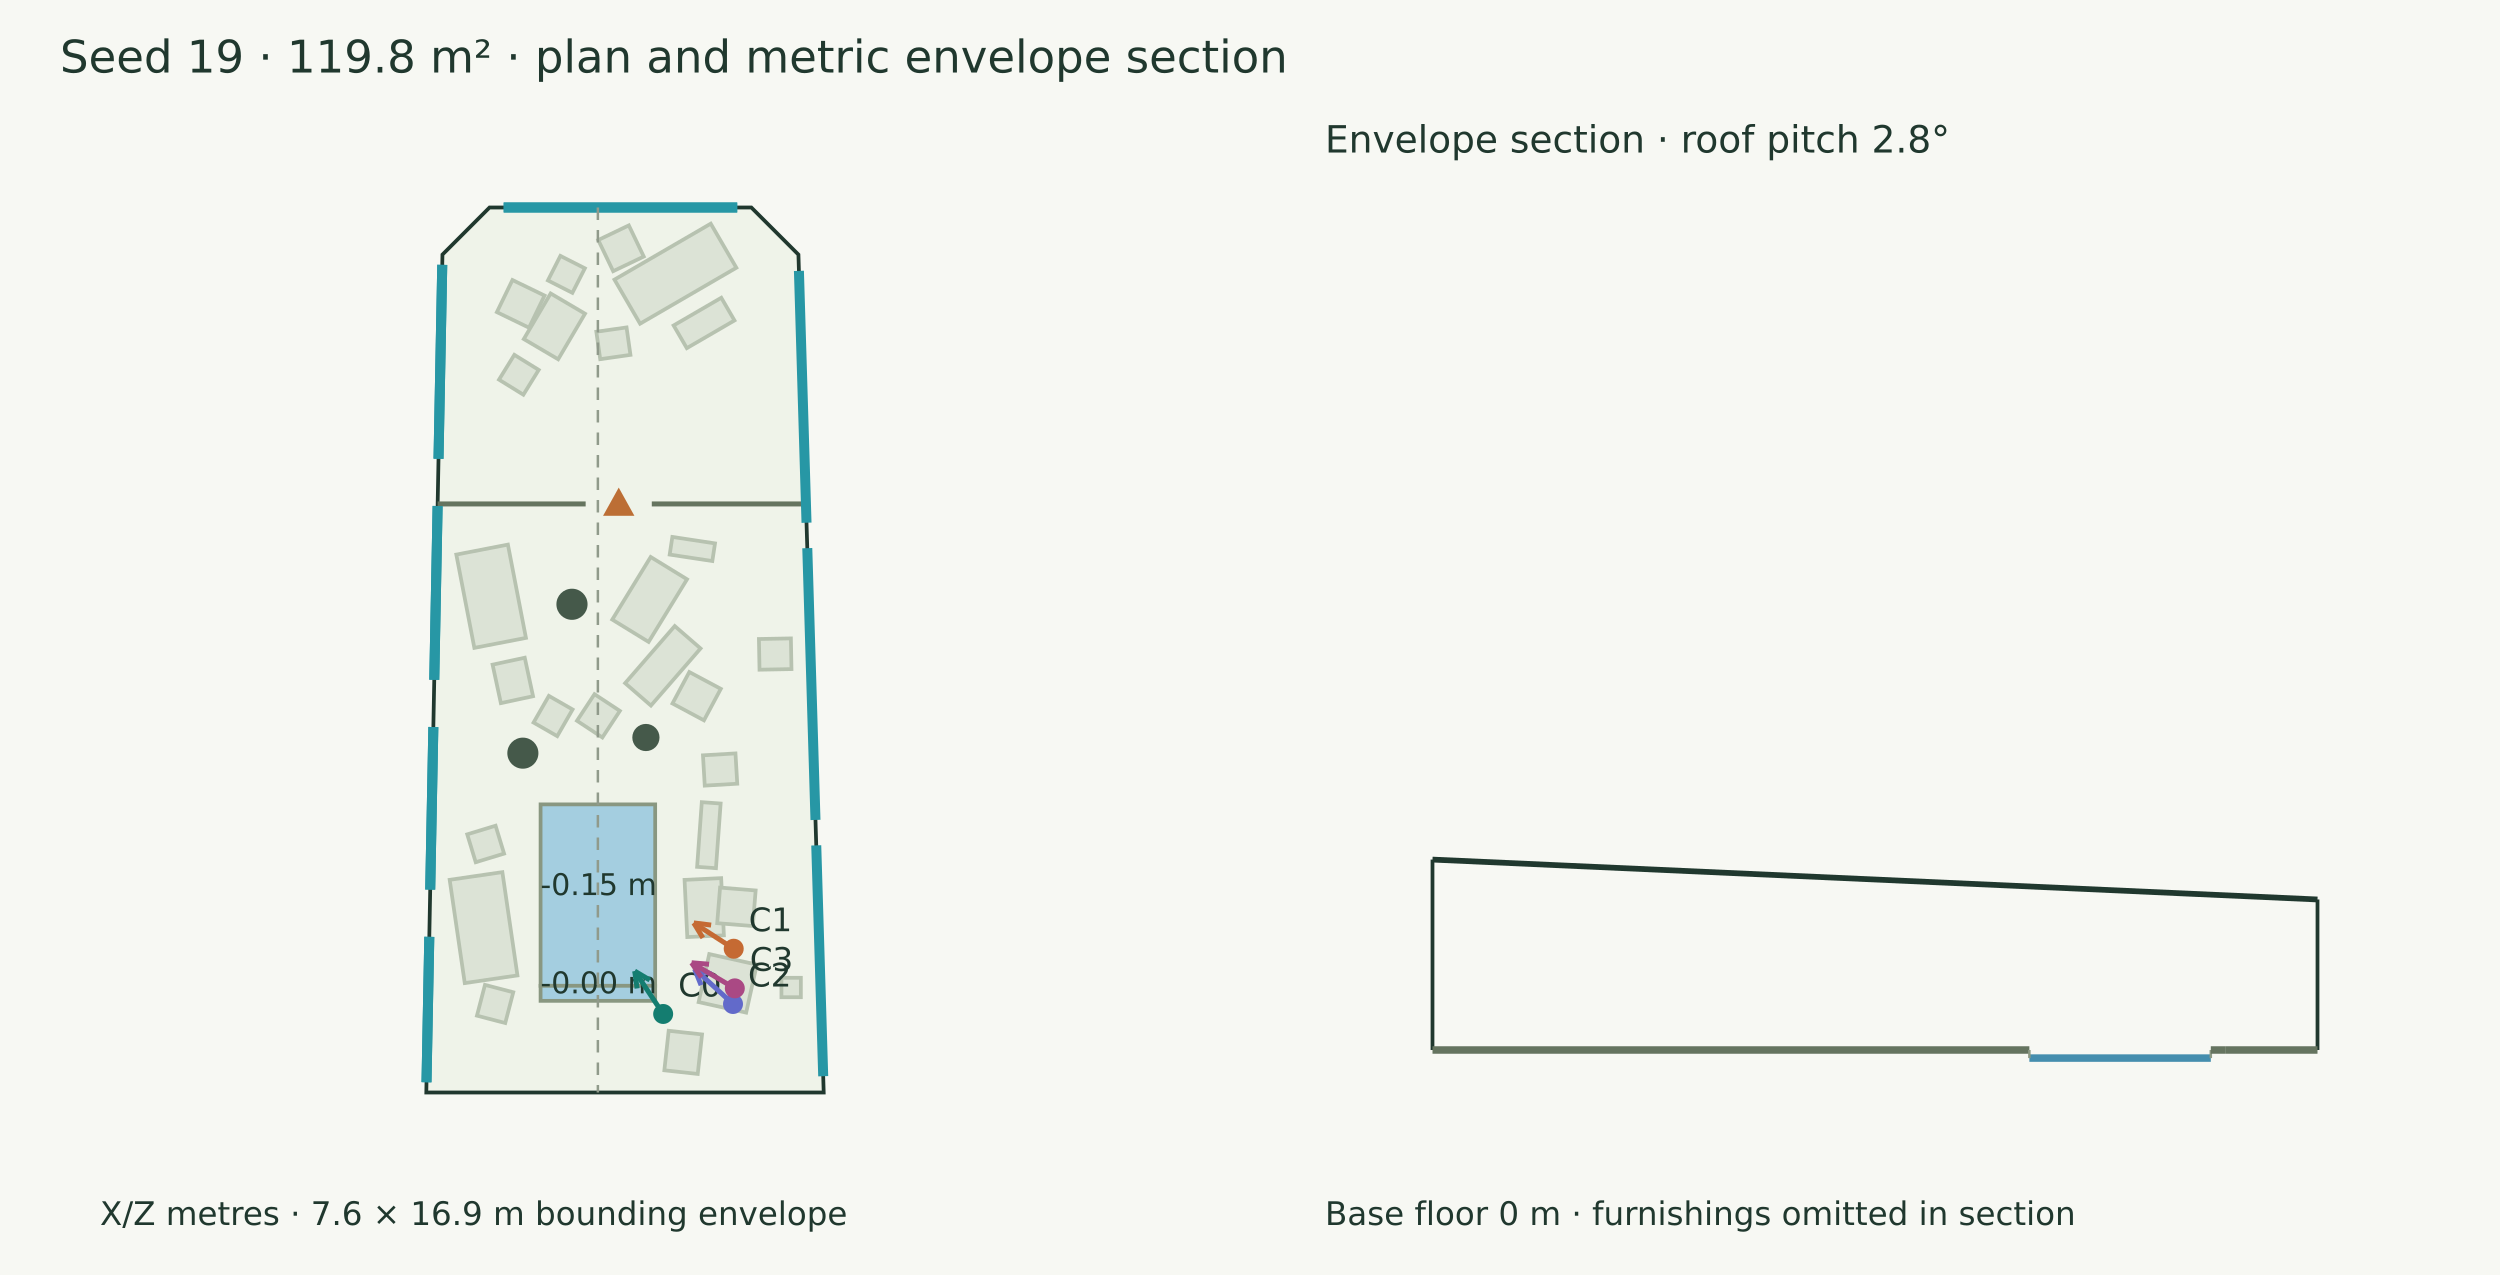
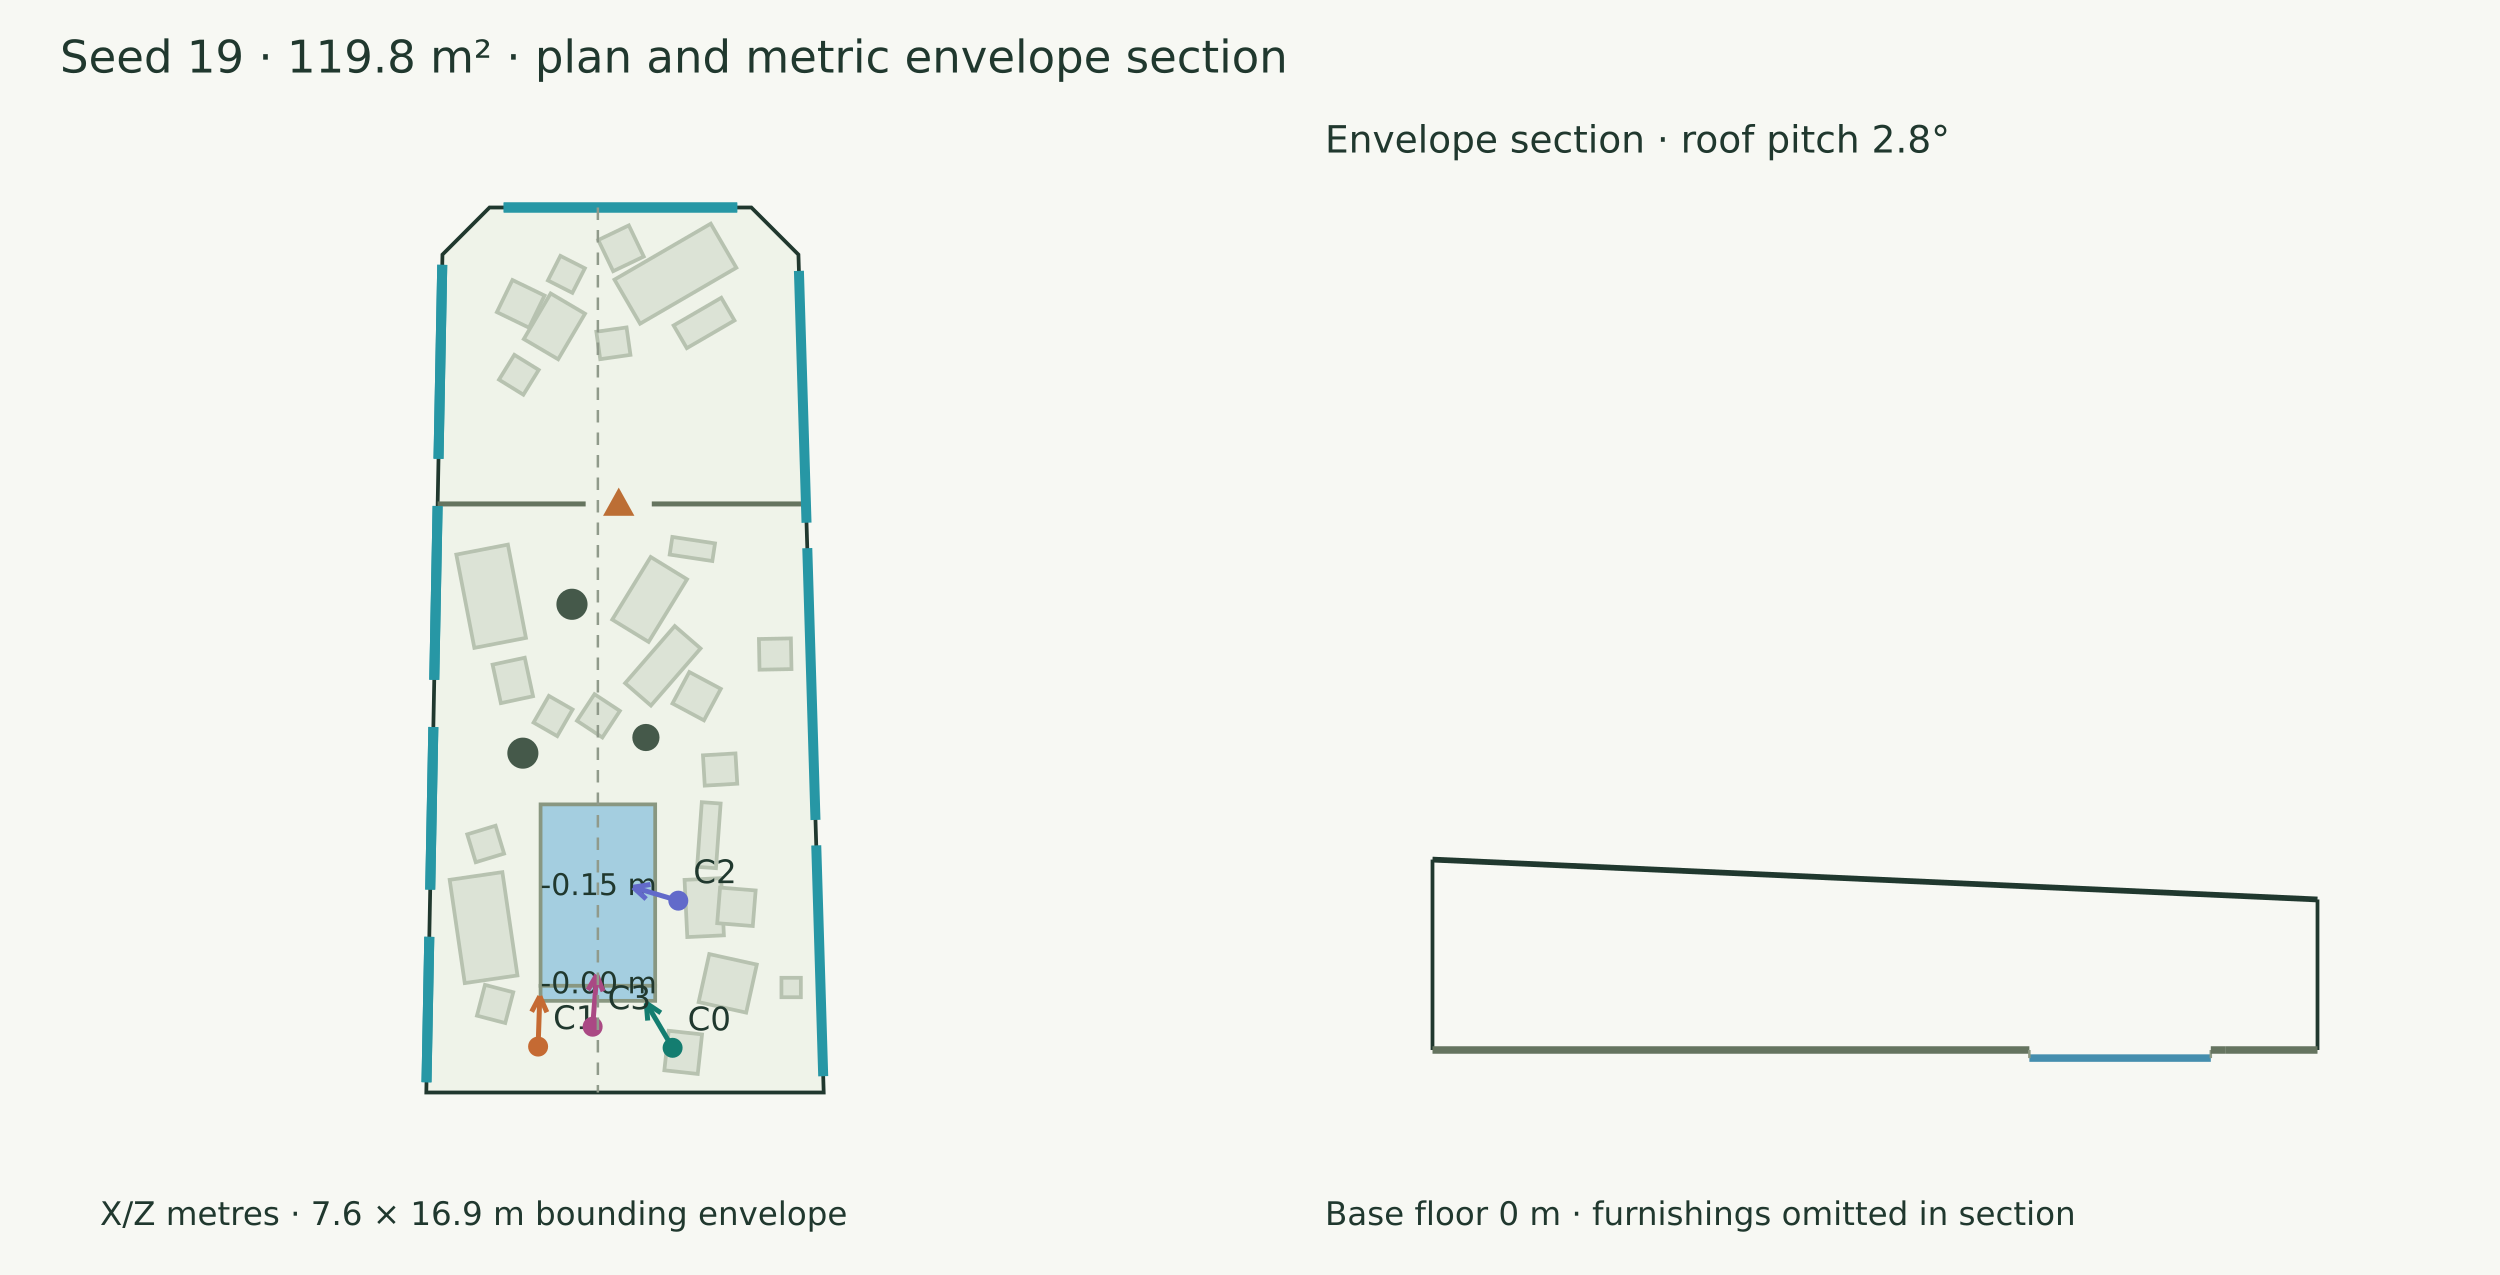
<svg xmlns="http://www.w3.org/2000/svg" width="1000" height="510" viewBox="0 0 1000 510">
  <rect width="100%" height="100%" fill="#f7f8f3" />
  <g font-family="DejaVu Sans" fill="#20382e">
    <text x="24.000" y="29.000" font-size="18">Seed 19 · 119.8 m² · plan and metric envelope section</text>
    <polygon points="195.819,82.999 300.535,82.999 319.372,101.837 329.480,437.001 170.520,437.001 176.982,101.837" fill="#eff3e9" stroke="#20382e" stroke-width="1.5" />
    <polygon points="234.002,125.477 223.263,143.714 209.518,135.620 220.257,117.383" fill="#dce3d6" stroke="#b7c2b0" stroke-width="1.5" />
    <polygon points="217.828,118.236 211.598,131.085 198.750,124.855 204.979,112.007" fill="#dce3d6" stroke="#b7c2b0" stroke-width="1.5" />
    <polygon points="294.541,107.097 256.032,129.477 245.785,111.845 284.294,89.465" fill="#dce3d6" stroke="#b7c2b0" stroke-width="1.5" />
    <polygon points="244.901,247.843 260.274,222.796 274.813,231.719 259.440,256.767" fill="#dce3d6" stroke="#b7c2b0" stroke-width="1.5" />
    <polygon points="250.047,273.267 269.895,250.419 280.215,259.384 260.367,282.232" fill="#dce3d6" stroke="#b7c2b0" stroke-width="1.5" />
    <polygon points="268.989,281.402 275.723,268.811 288.315,275.546 281.580,288.137" fill="#dce3d6" stroke="#b7c2b0" stroke-width="1.5" />
    <polygon points="185.904,393.239 179.868,351.928 200.943,348.849 206.979,390.160" fill="#dce3d6" stroke="#b7c2b0" stroke-width="1.5" />
    <polygon points="274.914,374.828 273.824,351.947 288.466,351.250 289.555,374.131" fill="#dce3d6" stroke="#b7c2b0" stroke-width="1.5" />
    <polygon points="286.878,369.269 288.027,355.036 302.260,356.184 301.111,370.417" fill="#dce3d6" stroke="#b7c2b0" stroke-width="1.5" />
    <polygon points="189.741,259.146 182.524,221.831 203.158,217.841 210.375,255.155" fill="#dce3d6" stroke="#b7c2b0" stroke-width="1.5" />
    <polygon points="279.089,429.578 265.738,428.115 267.469,412.313 280.820,413.775" fill="#dce3d6" stroke="#b7c2b0" stroke-width="1.5" />
    <polygon points="268.942,214.773 286.001,217.355 284.932,224.415 267.873,221.832" fill="#dce3d6" stroke="#b7c2b0" stroke-width="1.5" />
    <polygon points="293.787,128.180 274.724,139.259 269.448,130.181 288.511,119.102" fill="#dce3d6" stroke="#b7c2b0" stroke-width="1.5" />
    <polygon points="312.576,391.119 320.345,391.119 320.345,398.888 312.576,398.888" fill="#dce3d6" stroke="#b7c2b0" stroke-width="1.5" />
    <polygon points="278.847,346.734 280.719,320.866 288.253,321.412 286.380,347.279" fill="#dce3d6" stroke="#b7c2b0" stroke-width="1.5" />
    <polygon points="200.345,281.255 197.031,265.856 209.903,263.086 213.217,278.486" fill="#dce3d6" stroke="#b7c2b0" stroke-width="1.5" />
    <polygon points="233.943,107.326 228.951,117.148 219.163,112.174 224.155,102.352" fill="#dce3d6" stroke="#b7c2b0" stroke-width="1.5" />
    <polygon points="215.481,147.962 209.343,157.888 199.598,151.862 205.736,141.935" fill="#dce3d6" stroke="#b7c2b0" stroke-width="1.5" />
    <polygon points="190.290,344.893 186.890,333.739 198.231,330.282 201.630,341.437" fill="#dce3d6" stroke="#b7c2b0" stroke-width="1.5" />
    <polygon points="281.185,302.132 294.186,301.364 294.902,313.482 281.901,314.250" fill="#dce3d6" stroke="#b7c2b0" stroke-width="1.5" />
    <polygon points="258.071,371.986 250.210,372.072 250.128,364.583 257.989,364.497" fill="#dce3d6" stroke="#b7c2b0" stroke-width="1.5" />
    <polygon points="283.703,381.635 302.718,385.843 298.469,405.050 279.453,400.842" fill="#dce3d6" stroke="#b7c2b0" stroke-width="1.5" />
    <polygon points="316.354,255.359 316.591,267.636 303.806,267.882 303.569,255.605" fill="#dce3d6" stroke="#b7c2b0" stroke-width="1.5" />
    <polygon points="230.786,288.306 237.793,277.672 247.947,284.362 240.940,294.997" fill="#dce3d6" stroke="#b7c2b0" stroke-width="1.5" />
    <polygon points="240.089,143.667 238.529,132.691 250.619,130.973 252.179,141.949" fill="#dce3d6" stroke="#b7c2b0" stroke-width="1.5" />
    <polygon points="257.499,102.615 245.268,108.475 239.296,96.010 251.527,90.150" fill="#dce3d6" stroke="#b7c2b0" stroke-width="1.5" />
    <polygon points="193.990,393.952 205.306,396.903 202.097,409.212 190.780,406.262" fill="#dce3d6" stroke="#b7c2b0" stroke-width="1.5" />
    <polygon points="213.420,289.024 219.546,278.350 229.022,283.789 222.896,294.463" fill="#dce3d6" stroke="#b7c2b0" stroke-width="1.5" />
    <polygon points="216.232,321.750 262.068,321.750 262.068,394.323 216.232,394.323" fill="#a4cee0" stroke="#899781" stroke-width="1.5" />
    <text x="216.150" y="358.037" font-size="12">-0.15 m</text>
    <polygon points="216.232,394.323 262.068,394.323 262.068,400.336 216.232,400.336" fill="#a4cee0" stroke="#899781" stroke-width="1.5" />
    <text x="216.150" y="397.330" font-size="12">-0.00 m</text>
    <circle cx="228.793" cy="241.711" r="6.23" fill="#45594a" />
    <circle cx="209.147" cy="301.264" r="6.217" fill="#45594a" />
    <circle cx="258.364" cy="295.002" r="5.44" fill="#45594a" />
    <path d="M175.059,201.576 L234.263,201.576" stroke="#65745f" stroke-width="2" fill="none" />
    <path d="M260.717,201.576 L322.380,201.576" stroke="#65745f" stroke-width="2" fill="none" />
    <polygon points="247.490,196.576 242.490,205.576 252.490,205.576" fill="#bc6e35" stroke="#bc6e35" stroke-width="1.5" />
    <path d="M201.467,82.999 L294.887,82.999" stroke="#2797a5" stroke-width="4" fill="none" />
    <path d="M201.467,82.999 L294.887,82.999" stroke="#2797a5" stroke-width="4" fill="none" />
    <path d="M319.569,108.350 L322.607,209.087" stroke="#2797a5" stroke-width="4" fill="none" />
    <path d="M322.913,219.259 L326.192,327.975" stroke="#2797a5" stroke-width="4" fill="none" />
    <path d="M326.499,338.147 L329.283,430.487" stroke="#2797a5" stroke-width="4" fill="none" />
    <path d="M170.599,432.899 L171.721,374.735" stroke="#2797a5" stroke-width="4" fill="none" />
    <path d="M170.599,432.899 L171.721,374.735" stroke="#2797a5" stroke-width="4" fill="none" />
    <path d="M172.085,355.840 L173.339,290.813" stroke="#2797a5" stroke-width="4" fill="none" />
    <path d="M172.085,355.840 L173.339,290.813" stroke="#2797a5" stroke-width="4" fill="none" />
    <path d="M173.703,271.917 L175.043,202.407" stroke="#2797a5" stroke-width="4" fill="none" />
    <path d="M173.703,271.917 L175.043,202.407" stroke="#2797a5" stroke-width="4" fill="none" />
    <path d="M175.407,183.511 L176.902,105.938" stroke="#2797a5" stroke-width="4" fill="none" />
    <path d="M175.407,183.511 L176.902,105.938" stroke="#2797a5" stroke-width="4" fill="none" />
-     <path d="M265.265,405.591 L253.891,388.447" stroke="#147d70" stroke-width="2" fill="none" />
-     <path d="M253.891,388.447 L259.913,392.016" stroke="#147d70" stroke-width="2" fill="none" />
-     <path d="M253.891,388.447 L254.838,395.382" stroke="#147d70" stroke-width="2" fill="none" />
-     <circle cx="265.265" cy="405.591" r="4" fill="#147d70" />
-     <text x="271.265" y="398.591" font-size="13">C0</text>
-     <path d="M293.484,379.491 L277.505,369.175" stroke="#c56a33" stroke-width="2" fill="none" />
-     <path d="M277.505,369.175 L284.452,370.036" stroke="#c56a33" stroke-width="2" fill="none" />
-     <path d="M277.505,369.175 L281.149,375.152" stroke="#c56a33" stroke-width="2" fill="none" />
-     <circle cx="293.484" cy="379.491" r="4" fill="#c56a33" />
-     <text x="299.484" y="372.491" font-size="13">C1</text>
-     <path d="M293.206,401.605 L277.847,387.584" stroke="#626aca" stroke-width="2" fill="none" />
-     <path d="M277.847,387.584 L284.555,389.585" stroke="#626aca" stroke-width="2" fill="none" />
-     <path d="M277.847,387.584 L280.449,394.083" stroke="#626aca" stroke-width="2" fill="none" />
-     <circle cx="293.206" cy="401.605" r="4" fill="#626aca" />
-     <text x="299.206" y="394.605" font-size="13">C2</text>
-     <path d="M293.926,395.342 L276.641,385.114" stroke="#aa4984" stroke-width="2" fill="none" />
-     <path d="M276.641,385.114 L283.616,385.704" stroke="#aa4984" stroke-width="2" fill="none" />
-     <path d="M276.641,385.114 L280.515,390.944" stroke="#aa4984" stroke-width="2" fill="none" />
-     <circle cx="293.926" cy="395.342" r="4" fill="#aa4984" />
-     <text x="299.926" y="388.342" font-size="13">C3</text>
+     <path d="M269.041,419.128 L258.505,401.246" stroke="#147d70" stroke-width="2" fill="none" />
+     <path d="M258.505,401.246 L264.328,405.131" stroke="#147d70" stroke-width="2" fill="none" />
+     <path d="M258.505,401.246 L259.082,408.223" stroke="#147d70" stroke-width="2" fill="none" />
+     <circle cx="269.041" cy="419.128" r="4" fill="#147d70" />
+     <text x="275.041" y="412.128" font-size="13">C0</text>
+     <path d="M215.242,418.631 L215.918,398.500" stroke="#c56a33" stroke-width="2" fill="none" />
+     <path d="M215.918,398.500 L218.750,404.902" stroke="#c56a33" stroke-width="2" fill="none" />
+     <path d="M215.918,398.500 L212.664,404.697" stroke="#c56a33" stroke-width="2" fill="none" />
+     <circle cx="215.242" cy="418.631" r="4" fill="#c56a33" />
+     <text x="221.242" y="411.631" font-size="13">C1</text>
+     <path d="M271.322,360.266 L253.279,354.897" stroke="#626aca" stroke-width="2" fill="none" />
+     <path d="M253.279,354.897 L260.188,353.776" stroke="#626aca" stroke-width="2" fill="none" />
+     <path d="M253.279,354.897 L258.452,359.613" stroke="#626aca" stroke-width="2" fill="none" />
+     <circle cx="271.322" cy="360.266" r="4" fill="#626aca" />
+     <text x="277.322" y="353.266" font-size="13">C2</text>
+     <path d="M237.055,410.681 L238.687,389.976" stroke="#aa4984" stroke-width="2" fill="none" />
+     <path d="M238.687,389.976 L241.227,396.499" stroke="#aa4984" stroke-width="2" fill="none" />
+     <path d="M238.687,389.976 L235.157,396.020" stroke="#aa4984" stroke-width="2" fill="none" />
+     <circle cx="237.055" cy="410.681" r="4" fill="#aa4984" />
+     <text x="243.055" y="403.681" font-size="13">C3</text>
    <text x="40.000" y="490.000" font-size="13">X/Z metres · 7.6 × 16.9 m bounding envelope</text>
    <path d="M239.150,82.999 L239.150,437.001" stroke="#909a8b" stroke-width="1" stroke-dasharray="5 4" fill="none" />
    <path d="M572.999,343.835 L927.001,359.792" stroke="#20382e" stroke-width="2.3" fill="none" />
    <path d="M572.999,420.000 L572.999,343.835" stroke="#20382e" stroke-width="1.5" fill="none" />
    <path d="M927.001,420.000 L927.001,359.792" stroke="#20382e" stroke-width="1.5" fill="none" />
    <path d="M572.999,420.000 L811.750,420.000" stroke="#65745f" stroke-width="3" fill="none" />
    <path d="M572.999,420.000 L572.999,420.000" stroke="#8d9a85" stroke-width="1" fill="none" />
    <path d="M811.750,420.000 L811.750,420.000" stroke="#8d9a85" stroke-width="1" fill="none" />
    <path d="M811.750,423.234 L884.323,423.234" stroke="#458eae" stroke-width="3" fill="none" />
    <path d="M811.750,420.000 L811.750,423.234" stroke="#8d9a85" stroke-width="1" fill="none" />
    <path d="M884.323,420.000 L884.323,423.234" stroke="#8d9a85" stroke-width="1" fill="none" />
    <path d="M884.323,420.000 L890.336,420.000" stroke="#65745f" stroke-width="3" fill="none" />
    <path d="M884.323,420.000 L884.323,420.000" stroke="#8d9a85" stroke-width="1" fill="none" />
    <path d="M890.336,420.000 L890.336,420.000" stroke="#8d9a85" stroke-width="1" fill="none" />
    <path d="M890.336,420.000 L927.001,420.000" stroke="#65745f" stroke-width="3" fill="none" />
    <path d="M890.336,420.000 L890.336,420.000" stroke="#8d9a85" stroke-width="1" fill="none" />
    <path d="M927.001,420.000 L927.001,420.000" stroke="#8d9a85" stroke-width="1" fill="none" />
    <text x="530.000" y="61.000" font-size="15">Envelope section · roof pitch 2.8°</text>
    <text x="530.000" y="490.000" font-size="13">Base floor 0 m · furnishings omitted in section</text>
  </g>
</svg>
